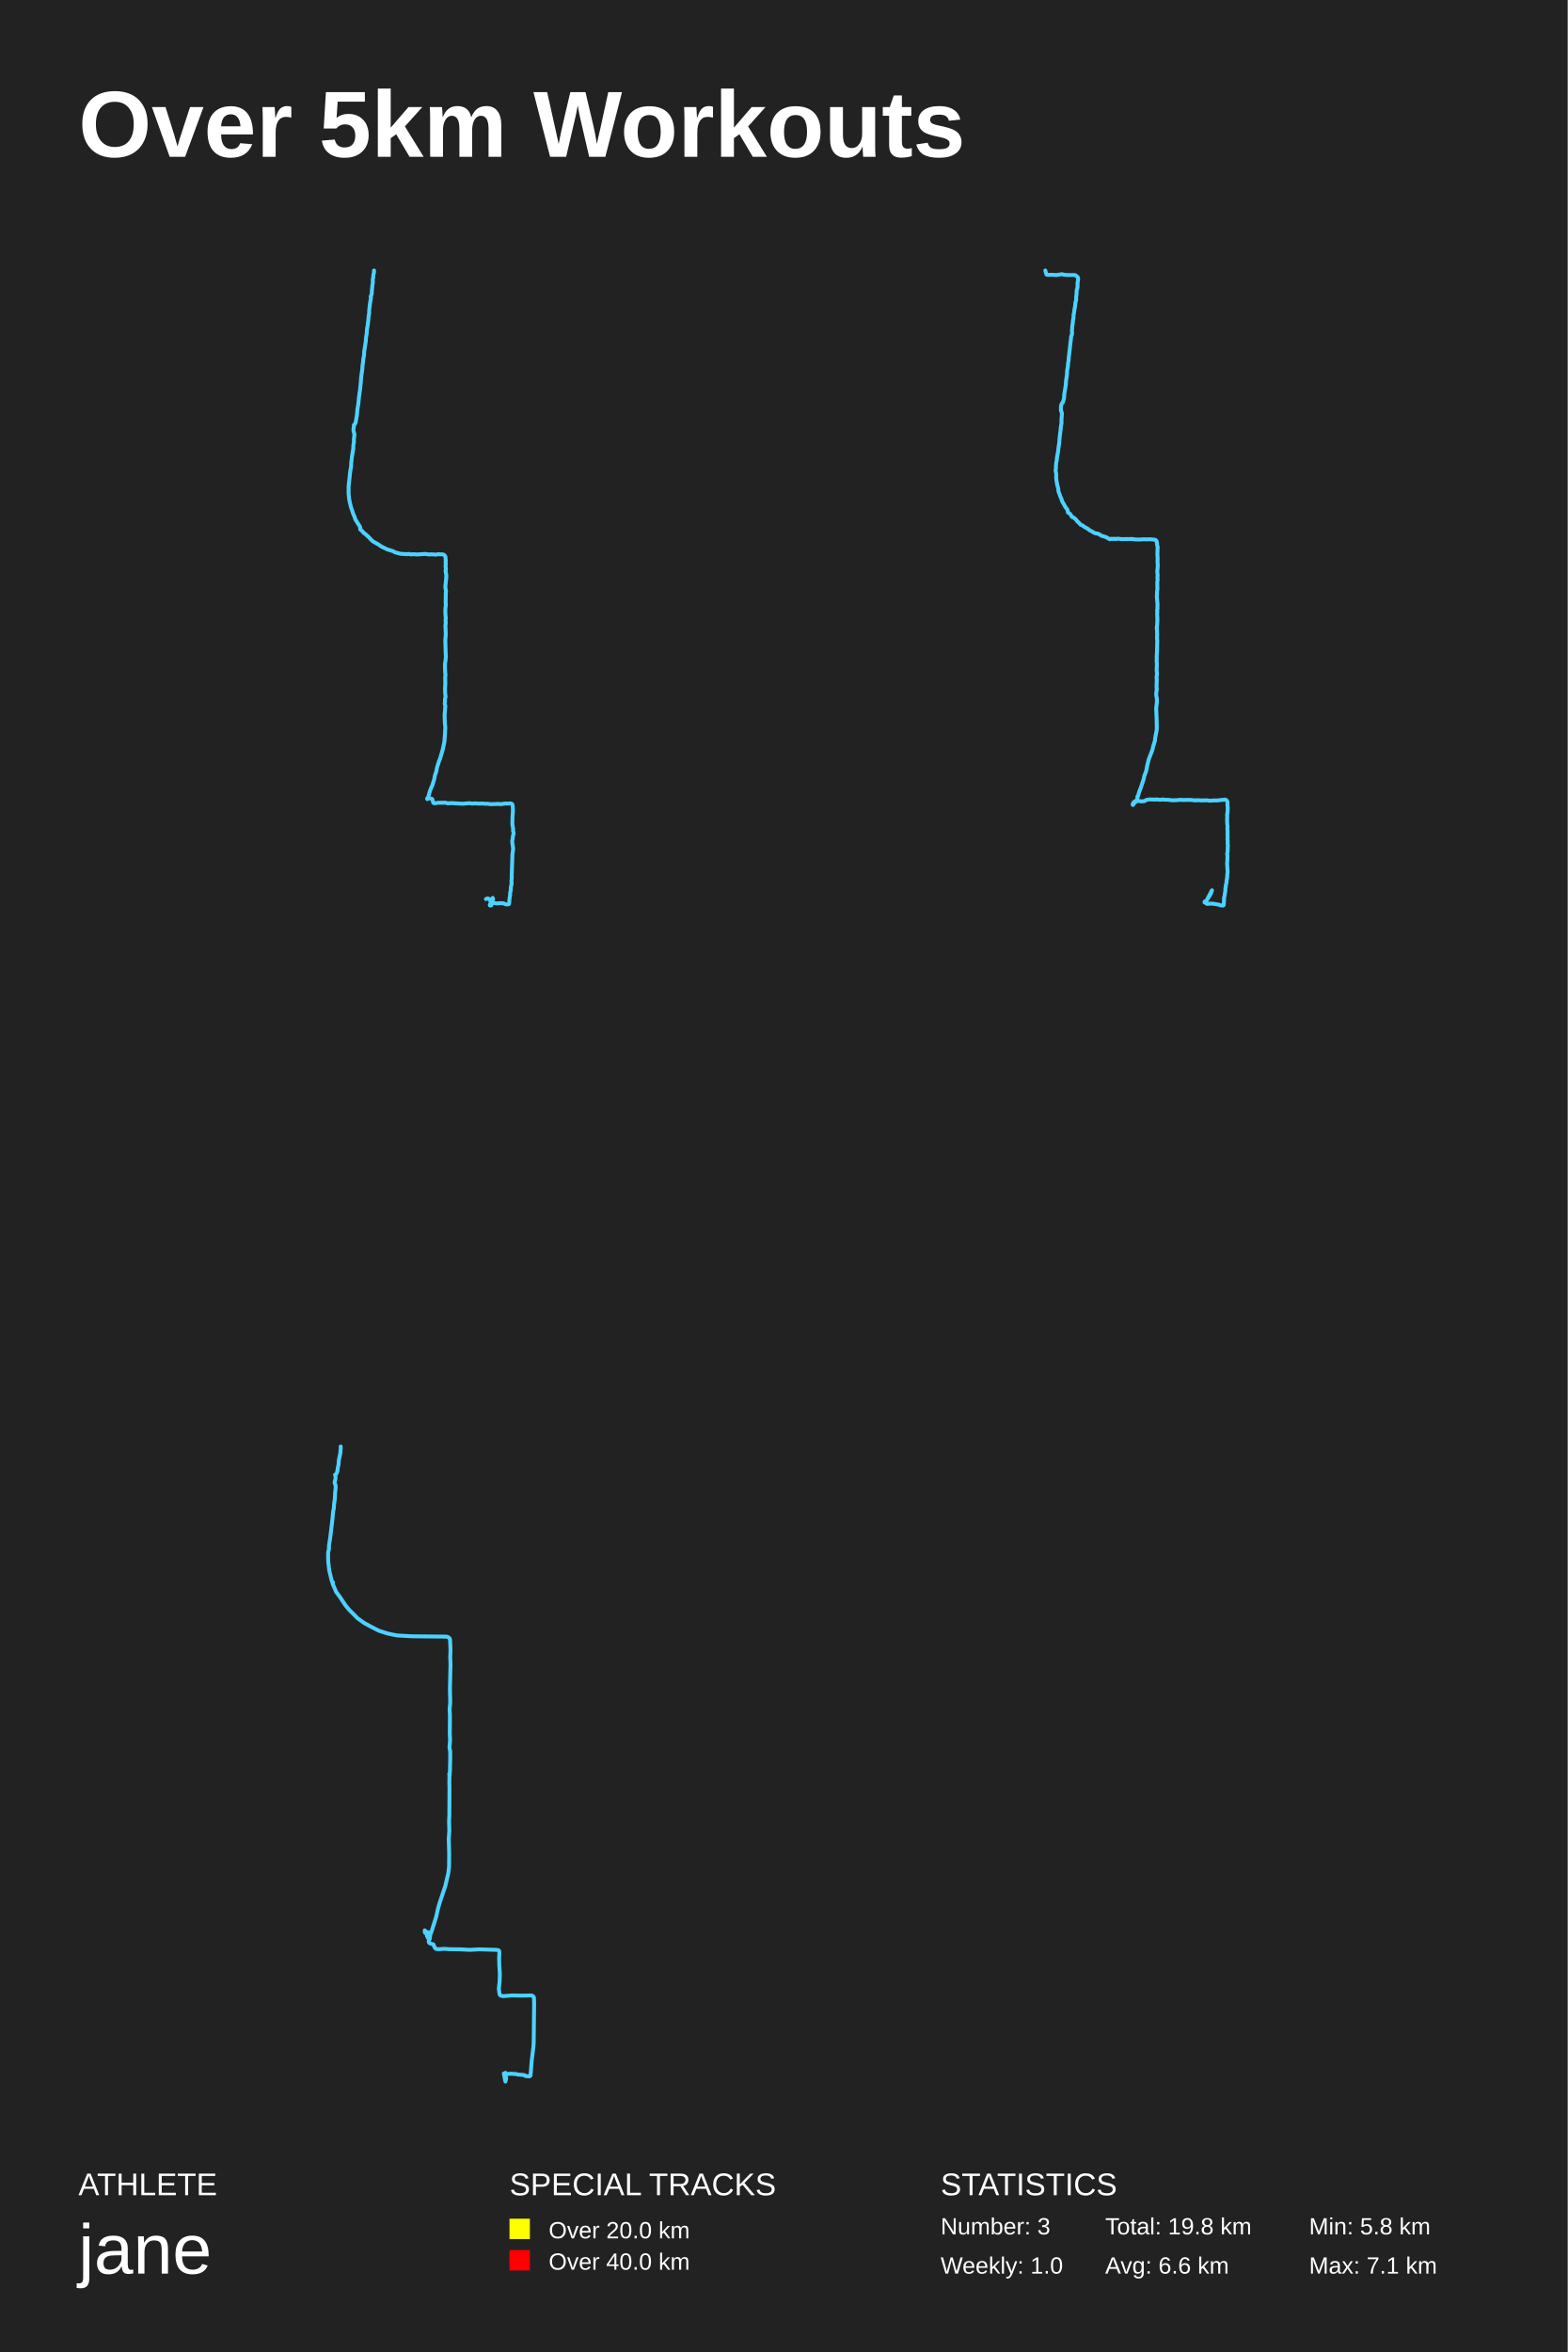
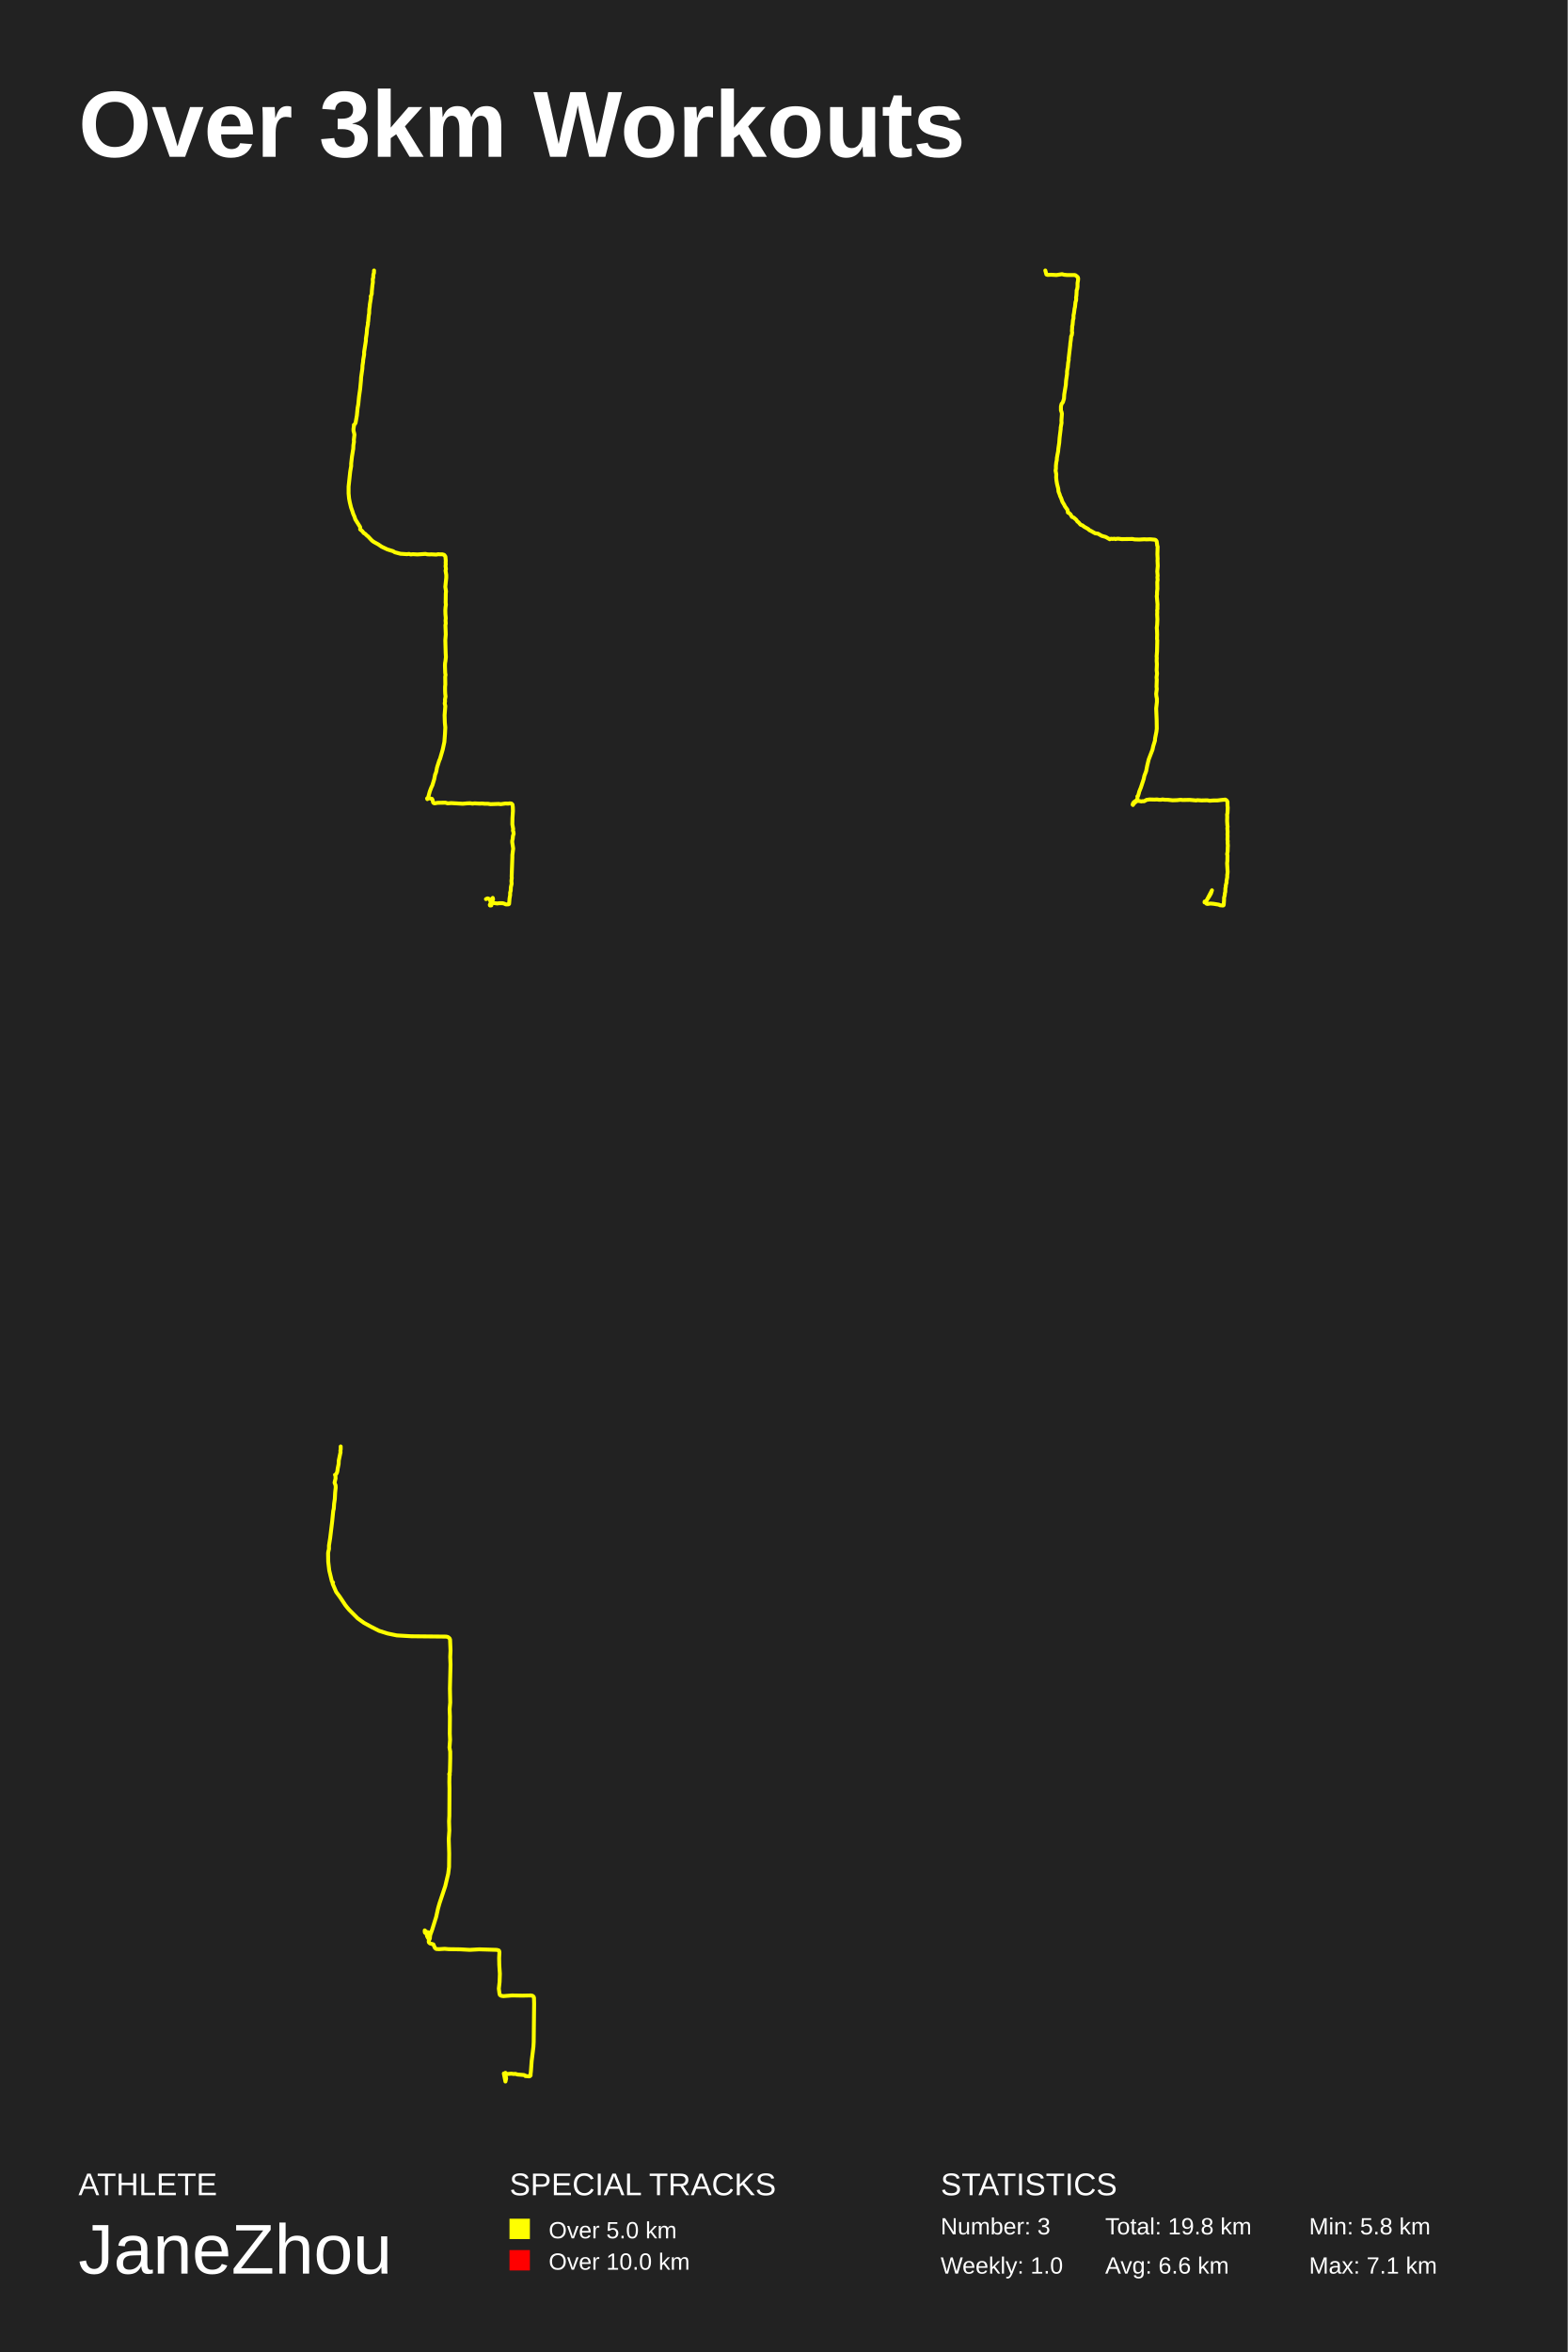
<svg xmlns="http://www.w3.org/2000/svg" baseProfile="full" height="300mm" version="1.1" viewBox="0,0,200,300" width="200mm">
  <defs />
  <rect fill="#222222" height="300" width="200" x="0" y="0" />
-   <text fill="#FFFFFF" style="font-size:12px; font-family:Arial; font-weight:bold;" x="10" y="20">Over 5km Workouts</text>
+   <text fill="#FFFFFF" style="font-size:12px; font-family:Arial; font-weight:bold;" x="10" y="20">Over 3km Workouts</text>
  <text fill="#FFFFFF" style="font-size:4px; font-family:Arial" x="10" y="280">ATHLETE</text>
-   <text fill="#FFFFFF" style="font-size:9px; font-family:Arial" x="10" y="290">jane</text>
+   <text fill="#FFFFFF" style="font-size:9px; font-family:Arial" x="10" y="290">JaneZhou</text>
  <text fill="#FFFFFF" style="font-size:4px; font-family:Arial" x="65" y="280">SPECIAL TRACKS</text>
  <rect fill="yellow" height="2.6" width="2.6" x="65" y="283" />
-   <text fill="#FFFFFF" style="font-size:3px; font-family:Arial" x="70" y="285.5">Over 20.0 km</text>
+   <text fill="#FFFFFF" style="font-size:3px; font-family:Arial" x="70" y="285.5">Over 5.0 km</text>
  <rect fill="red" height="2.6" width="2.6" x="65" y="287" />
-   <text fill="#FFFFFF" style="font-size:3px; font-family:Arial" x="70" y="289.5">Over 40.0 km</text>
+   <text fill="#FFFFFF" style="font-size:3px; font-family:Arial" x="70" y="289.5">Over 10.0 km</text>
  <text fill="#FFFFFF" style="font-size:4px; font-family:Arial" x="120" y="280">STATISTICS</text>
  <text fill="#FFFFFF" style="font-size:3px; font-family:Arial" x="120" y="285">Number: 3</text>
  <text fill="#FFFFFF" style="font-size:3px; font-family:Arial" x="120" y="290">Weekly: 1.0</text>
  <text fill="#FFFFFF" style="font-size:3px; font-family:Arial" x="141" y="285">Total: 19.8 km</text>
  <text fill="#FFFFFF" style="font-size:3px; font-family:Arial" x="141" y="290">Avg: 6.6 km</text>
  <text fill="#FFFFFF" style="font-size:3px; font-family:Arial" x="167" y="285">Min: 5.8 km</text>
  <text fill="#FFFFFF" style="font-size:3px; font-family:Arial" x="167" y="290">Max: 7.1 km</text>
-   <polyline fill="none" points="47.72,34.5 47.706,34.813 47.631,35.039 47.616,35.439 47.556,35.578 47.571,36.012 47.512,36.377 47.437,37.142 47.422,37.525 47.288,37.82 47.333,37.803 47.303,38.116 47.184,38.828 47.169,39.054 47.109,39.471 47.095,39.975 47.035,40.288 46.975,41.001 46.931,41.157 46.946,41.314 46.826,41.922 46.782,42.531 46.677,43.191 46.677,43.469 46.454,44.894 46.454,45.225 46.335,45.903 46.32,46.163 46.245,46.633 46.23,47.015 46.066,48.162 46.051,48.51 45.947,49.605 45.798,50.648 45.709,51.569 45.619,52.055 45.53,52.977 45.366,53.915 45.277,54.089 45.142,54.211 45.172,54.193 45.098,54.715 45.098,54.941 45.172,55.219 45.217,55.445 45.142,56.105 45.157,56.366 45.083,56.8 45.068,57.217 44.904,58.225 44.8,59.129 44.8,59.442 44.68,60.137 44.472,62.066 44.472,62.935 44.531,63.561 44.621,64.048 44.785,64.725 44.993,65.316 45.053,65.525 45.217,65.89 45.336,66.255 45.917,67.176 45.962,67.298 45.947,67.523 46.186,67.715 46.335,67.888 46.379,67.975 46.573,68.08 46.841,68.34 46.946,68.41 47.452,68.949 47.661,69.105 48.257,69.435 48.689,69.731 49.419,70.078 50.149,70.304 50.373,70.443 51.088,70.634 51.923,70.686 52.176,70.652 52.4,70.721 52.683,70.686 53.249,70.721 54.277,70.652 54.516,70.704 54.814,70.721 54.993,70.704 55.663,70.739 55.916,70.686 56.08,70.704 56.423,70.704 56.662,70.773 56.721,70.843 56.825,70.999 56.87,71.521 56.855,71.799 56.87,71.972 56.84,72.216 56.885,72.511 56.885,72.633 56.84,72.772 56.93,73.328 56.93,73.693 56.811,74.857 56.9,75.431 56.87,75.691 56.855,76.856 56.885,77.134 56.84,77.429 56.811,77.846 56.825,78.35 56.87,78.854 56.84,79.15 56.87,79.532 56.825,79.74 56.87,80.922 56.811,81.652 56.855,83.251 56.885,83.807 56.825,84.345 56.781,84.571 56.766,84.902 56.796,85.823 56.84,86.083 56.796,86.326 56.811,87.317 56.781,87.595 56.781,88.064 56.796,88.464 56.84,88.846 56.766,89.228 56.781,89.454 56.736,89.732 56.811,90.063 56.721,91.227 56.751,92.182 56.811,92.791 56.766,93.642 56.691,94.633 56.483,95.606 56.14,96.787 56.036,97.013 55.753,97.899 55.663,98.386 55.589,98.629 55.514,98.785 55.395,99.394 55.156,100.175 55.037,100.419 54.829,100.957 54.68,101.513 54.59,101.791 54.516,101.93 54.486,101.843 54.695,101.809 55.112,101.896 55.186,102.035 55.261,102.365 55.335,102.434 55.455,102.469 55.827,102.399 56.825,102.382 57.109,102.469 57.571,102.434 59.031,102.521 59.582,102.469 59.94,102.452 60.283,102.504 60.536,102.469 61.207,102.504 61.49,102.486 61.847,102.521 62.25,102.521 62.578,102.573 63.606,102.538 63.874,102.573 64.5,102.486 64.813,102.504 65.051,102.469 65.26,102.504 65.379,102.625 65.424,102.955 65.439,103.442 65.379,104.346 65.364,105.145 65.469,105.736 65.439,105.944 65.498,106.1 65.528,106.361 65.439,106.622 65.409,106.987 65.349,107.247 65.349,107.438 65.469,108.238 65.364,109.071 65.364,109.367 65.275,111.782 65.29,111.99 65.245,112.355 65.275,112.72 65.171,113.172 65.156,113.589 65.081,113.867 65.081,114.18 65.007,114.579 64.947,115.292 64.887,115.344 64.619,115.361 64.5,115.344 64.366,115.274 64.127,115.205 63.695,115.205 63.427,115.239 62.905,115.17 62.831,115.118 62.816,115.066 62.816,114.909 62.905,114.701 62.861,114.527 62.593,114.822 62.622,115.014 62.756,115.205 62.771,115.1 62.816,115.048 62.801,114.979 62.771,115.066 62.593,115.187 62.488,115.413 62.503,115.483 62.533,115.5 62.682,115.483 62.697,115.326 62.682,115.222 62.473,114.718 62.265,114.597 62.175,114.597 61.996,114.683" stroke="#4DD2FF" stroke-linecap="round" stroke-linejoin="round" stroke-width="0.5" />
-   <polyline fill="none" points="133.356,34.5 133.496,35.009 133.636,35.063 134.119,35.045 134.774,35.081 135.49,34.972 135.755,35.045 136.144,35.081 137.095,35.081 137.219,35.118 137.484,35.336 137.515,35.408 137.546,35.518 137.531,35.754 137.468,36.117 137.468,36.571 137.422,36.862 137.359,37.007 137.328,37.662 137.282,37.97 137.297,38.116 137.282,38.316 137.204,38.552 137.141,39.17 137.095,39.333 137.017,39.933 136.954,40.223 136.954,40.605 136.892,40.805 136.83,41.477 136.783,41.604 136.783,41.859 136.752,42.222 136.783,42.422 136.736,42.749 136.658,42.876 136.612,43.367 136.549,43.803 136.534,44.039 136.331,45.765 136.347,45.874 136.269,46.292 136.222,46.855 136.176,47.055 136.129,47.382 136.129,47.691 136.004,48.563 135.973,49.09 135.771,50.307 135.739,50.852 135.599,51.306 135.428,51.524 135.35,51.851 135.35,52.342 135.443,52.596 135.475,52.778 135.412,53.632 135.428,53.941 135.319,54.558 135.319,54.722 135.179,55.848 135.132,56.484 135.023,57.211 134.992,57.574 134.929,57.883 134.836,58.41 134.82,58.7 134.758,58.973 134.711,59.427 134.711,59.79 134.665,60.008 134.758,60.517 134.742,60.88 134.774,61.244 134.851,61.716 135.007,62.334 135.038,62.679 135.101,62.861 135.179,63.042 135.256,63.297 135.366,63.515 135.537,64.005 135.771,64.387 135.864,64.586 136.191,65.041 136.238,65.368 136.3,65.404 136.269,65.368 136.347,65.404 136.581,65.622 136.752,65.931 136.954,66.003 137.172,66.185 137.328,66.33 137.453,66.53 137.593,66.621 137.858,66.93 138.107,67.021 138.31,67.184 138.824,67.475 138.979,67.62 139.166,67.711 139.712,68.02 140.085,68.074 140.553,68.347 141.067,68.492 141.581,68.783 141.752,68.71 141.939,68.747 142.157,68.71 142.313,68.765 142.422,68.728 142.656,68.71 143.092,68.765 144.478,68.747 144.743,68.801 145.335,68.819 145.989,68.783 146.254,68.801 146.721,68.783 147.329,68.837 147.453,68.892 147.562,69.037 147.609,69.346 147.625,69.546 147.687,69.728 147.656,70.672 147.687,71.29 147.671,71.49 147.703,72.198 147.64,72.888 147.687,73.433 147.656,73.651 147.687,73.942 147.64,74.251 147.656,75.105 147.609,75.522 147.609,75.849 147.578,76.031 147.671,77.085 147.656,77.539 147.671,77.648 147.625,77.829 147.64,78.066 147.625,78.374 147.656,78.992 147.625,79.7 147.578,80.082 147.609,80.409 147.625,80.954 147.609,81.481 147.64,81.68 147.609,83.097 147.562,83.715 147.578,83.933 147.562,84.278 147.594,84.714 147.562,85.495 147.609,85.913 147.547,86.421 147.578,86.676 147.547,87.602 147.578,87.875 147.5,88.492 147.531,88.819 147.594,89.128 147.594,89.527 147.5,90.363 147.562,91.834 147.578,92.942 147.531,93.324 147.36,94.196 147.344,94.468 147.126,95.176 147.033,95.612 146.55,96.866 146.363,97.628 146.223,98.355 145.989,98.972 145.911,99.354 145.553,100.444 145.335,100.989 145.288,101.188 145.195,101.497 145.117,101.606 145.101,101.588 145.132,101.606 145.117,101.751 145.07,102.024 145.023,102.133 144.899,102.278 144.65,102.496 144.556,102.641 144.509,102.641 144.494,102.623 144.54,102.678 144.618,102.496 144.572,102.514 144.54,102.478 144.634,102.333 144.93,102.115 145.086,102.096 145.164,102.169 145.241,102.151 145.615,102.224 145.787,102.187 145.911,102.205 145.989,102.187 146.27,102.024 146.643,101.969 147.282,101.987 147.609,101.969 147.858,102.006 148.123,102.006 148.295,101.969 148.606,102.006 148.949,102.006 149.572,102.078 150.164,102.06 150.647,102.006 150.834,102.042 151.784,102.024 152.594,102.096 152.765,102.06 153.264,102.096 154.027,102.078 154.307,102.133 154.853,102.096 155.32,102.096 155.756,102.042 156.317,101.987 156.473,102.078 156.597,102.26 156.597,102.732 156.628,103.023 156.597,103.731 156.55,103.876 156.566,104.203 156.55,104.694 156.582,105.257 156.613,105.42 156.582,105.638 156.613,106.074 156.597,106.474 156.613,106.583 156.597,107.109 156.628,107.291 156.613,107.491 156.644,107.89 156.628,108.072 156.613,108.635 156.55,108.944 156.597,109.125 156.582,109.815 156.55,110.106 156.613,111.196 156.597,111.414 156.566,111.595 156.566,111.886 156.473,112.394 156.488,112.576 156.441,112.685 156.379,112.957 156.379,113.121 156.332,113.284 156.317,113.757 156.27,113.902 156.239,114.211 156.161,114.519 156.161,114.81 156.114,115.427 156.083,115.482 156.005,115.5 155.631,115.464 155.507,115.391 154.837,115.282 154.432,115.246 154.027,115.3 153.887,115.246 153.871,115.173 153.809,115.1 154.619,113.557 154.479,113.974 154.261,114.356 153.902,114.883 153.715,115.046 153.715,115.028 153.762,115.064 153.762,115.01 153.731,115.01 153.669,115.1 153.684,114.991" stroke="#4DD2FF" stroke-linecap="round" stroke-linejoin="round" stroke-width="0.5" />
-   <polyline fill="none" points="43.464,184.5 43.464,184.87 43.426,185.023 43.445,185.219 43.221,186.287 43.202,186.723 43.071,187.376 43.053,187.572 42.997,187.812 42.922,187.965 42.847,188.052 42.735,188.117 42.791,188.095 42.81,188.575 42.679,189.119 42.81,189.446 42.828,189.73 42.754,190.405 42.716,191.189 42.623,191.821 42.586,192.41 42.511,192.737 42.38,194.044 42.118,196.201 41.969,197.138 41.969,197.574 41.876,197.966 41.857,198.162 41.876,199.208 42.006,200.319 42.343,201.714 42.436,201.844 42.492,201.844 42.436,201.844 42.436,201.997 42.884,203.043 43.351,203.674 44.061,204.742 44.323,205.069 44.566,205.352 45.631,206.42 46.415,206.986 47.368,207.509 48.358,208.01 49.461,208.359 50.619,208.599 52.469,208.707 56.915,208.751 57.12,208.795 57.251,208.882 57.363,208.991 57.419,209.143 57.475,210.538 57.438,211.344 57.475,212.302 57.401,215.374 57.438,217.161 57.363,217.989 57.401,218.947 57.382,221.126 57.419,221.91 57.345,222.912 57.438,223.414 57.438,224.285 57.401,225.897 57.363,226.289 57.345,226.311 57.307,226.289 57.382,226.398 57.345,226.376 57.345,226.333 57.326,227.313 57.345,228.119 57.326,231.605 57.289,232.302 57.326,233.478 57.251,234.568 57.307,236.419 57.289,238.14 57.177,239.012 56.803,240.58 56.074,242.759 55.887,243.412 55.645,244.501 55.14,246.113 54.729,247.246 54.692,247.333 54.71,247.312 54.71,247.333 54.561,247.115 54.468,246.919 54.468,246.723 54.561,246.484 54.524,246.462 54.337,246.614 54.299,246.527 54.262,246.549 54.225,246.527 54.187,246.418 54.187,246.222 54.393,246.418 54.561,246.462 54.654,246.462 54.748,246.527 54.785,246.767 54.879,246.919 54.86,246.898 54.841,247.246 54.692,247.573 54.71,247.747 54.841,247.878 55.29,248.009 55.476,248.444 55.588,248.553 55.663,248.597 56.018,248.619 56.728,248.575 57.251,248.619 58.727,248.64 59.923,248.706 61.137,248.64 63.36,248.706 63.622,248.771 63.678,248.836 63.715,249.032 63.678,249.729 63.697,250.644 63.771,251.755 63.734,252.823 63.641,253.65 63.715,254.239 63.771,254.456 63.94,254.565 64.22,254.609 65.322,254.522 66.649,254.544 67.732,254.522 67.938,254.565 68.087,254.696 68.124,254.848 68.143,255.567 68.087,260.468 68.05,261.1 67.826,262.908 67.732,264.193 67.695,264.52 67.639,264.672 67.695,264.672 67.695,264.716 67.62,264.803 67.508,264.847 67.078,264.803 67.041,264.803 67.078,264.781 67.022,264.803 66.985,264.759 67.003,264.738 66.835,264.672 66.032,264.607 65.733,264.52 65.546,264.542 65.229,264.498 64.724,264.542 64.593,264.498 64.481,264.389 64.5,264.476 64.276,264.476 64.481,265.5 64.575,265.108 64.537,264.912" stroke="#4DD2FF" stroke-linecap="round" stroke-linejoin="round" stroke-width="0.5" />
+   <polyline fill="none" points="47.72,34.5 47.706,34.813 47.631,35.039 47.616,35.439 47.556,35.578 47.571,36.012 47.512,36.377 47.437,37.142 47.422,37.525 47.288,37.82 47.333,37.803 47.303,38.116 47.184,38.828 47.169,39.054 47.109,39.471 47.095,39.975 47.035,40.288 46.975,41.001 46.931,41.157 46.946,41.314 46.826,41.922 46.782,42.531 46.677,43.191 46.677,43.469 46.454,44.894 46.454,45.225 46.335,45.903 46.32,46.163 46.245,46.633 46.23,47.015 46.066,48.162 46.051,48.51 45.947,49.605 45.798,50.648 45.709,51.569 45.619,52.055 45.53,52.977 45.366,53.915 45.277,54.089 45.142,54.211 45.172,54.193 45.098,54.715 45.098,54.941 45.172,55.219 45.217,55.445 45.142,56.105 45.157,56.366 45.083,56.8 45.068,57.217 44.904,58.225 44.8,59.129 44.8,59.442 44.68,60.137 44.472,62.066 44.472,62.935 44.531,63.561 44.621,64.048 44.785,64.725 44.993,65.316 45.053,65.525 45.217,65.89 45.336,66.255 45.917,67.176 45.962,67.298 45.947,67.523 46.186,67.715 46.335,67.888 46.379,67.975 46.573,68.08 46.841,68.34 46.946,68.41 47.452,68.949 47.661,69.105 48.257,69.435 48.689,69.731 49.419,70.078 50.149,70.304 50.373,70.443 51.088,70.634 51.923,70.686 52.176,70.652 52.4,70.721 52.683,70.686 53.249,70.721 54.277,70.652 54.516,70.704 54.814,70.721 54.993,70.704 55.663,70.739 55.916,70.686 56.08,70.704 56.423,70.704 56.662,70.773 56.721,70.843 56.825,70.999 56.87,71.521 56.855,71.799 56.87,71.972 56.84,72.216 56.885,72.511 56.885,72.633 56.84,72.772 56.93,73.328 56.93,73.693 56.811,74.857 56.9,75.431 56.87,75.691 56.855,76.856 56.885,77.134 56.84,77.429 56.811,77.846 56.825,78.35 56.87,78.854 56.84,79.15 56.87,79.532 56.825,79.74 56.87,80.922 56.811,81.652 56.855,83.251 56.885,83.807 56.825,84.345 56.781,84.571 56.766,84.902 56.796,85.823 56.84,86.083 56.796,86.326 56.811,87.317 56.781,87.595 56.781,88.064 56.796,88.464 56.84,88.846 56.766,89.228 56.781,89.454 56.736,89.732 56.811,90.063 56.721,91.227 56.751,92.182 56.811,92.791 56.766,93.642 56.691,94.633 56.483,95.606 56.14,96.787 56.036,97.013 55.753,97.899 55.663,98.386 55.589,98.629 55.514,98.785 55.395,99.394 55.156,100.175 55.037,100.419 54.829,100.957 54.68,101.513 54.59,101.791 54.516,101.93 54.486,101.843 54.695,101.809 55.112,101.896 55.186,102.035 55.261,102.365 55.335,102.434 55.455,102.469 55.827,102.399 56.825,102.382 57.109,102.469 57.571,102.434 59.031,102.521 59.582,102.469 59.94,102.452 60.283,102.504 60.536,102.469 61.207,102.504 61.49,102.486 61.847,102.521 62.25,102.521 62.578,102.573 63.606,102.538 63.874,102.573 64.5,102.486 64.813,102.504 65.051,102.469 65.26,102.504 65.379,102.625 65.424,102.955 65.439,103.442 65.379,104.346 65.364,105.145 65.469,105.736 65.439,105.944 65.498,106.1 65.528,106.361 65.439,106.622 65.409,106.987 65.349,107.247 65.349,107.438 65.469,108.238 65.364,109.071 65.364,109.367 65.275,111.782 65.29,111.99 65.245,112.355 65.275,112.72 65.171,113.172 65.156,113.589 65.081,113.867 65.081,114.18 65.007,114.579 64.947,115.292 64.887,115.344 64.619,115.361 64.5,115.344 64.366,115.274 64.127,115.205 63.695,115.205 63.427,115.239 62.905,115.17 62.831,115.118 62.816,115.066 62.816,114.909 62.905,114.701 62.861,114.527 62.593,114.822 62.622,115.014 62.756,115.205 62.771,115.1 62.816,115.048 62.801,114.979 62.771,115.066 62.593,115.187 62.488,115.413 62.503,115.483 62.533,115.5 62.682,115.483 62.697,115.326 62.682,115.222 62.473,114.718 62.265,114.597 62.175,114.597 61.996,114.683" stroke="yellow" stroke-linecap="round" stroke-linejoin="round" stroke-width="0.5" />
+   <polyline fill="none" points="133.356,34.5 133.496,35.009 133.636,35.063 134.119,35.045 134.774,35.081 135.49,34.972 135.755,35.045 136.144,35.081 137.095,35.081 137.219,35.118 137.484,35.336 137.515,35.408 137.546,35.518 137.531,35.754 137.468,36.117 137.468,36.571 137.422,36.862 137.359,37.007 137.328,37.662 137.282,37.97 137.297,38.116 137.282,38.316 137.204,38.552 137.141,39.17 137.095,39.333 137.017,39.933 136.954,40.223 136.954,40.605 136.892,40.805 136.83,41.477 136.783,41.604 136.783,41.859 136.752,42.222 136.783,42.422 136.736,42.749 136.658,42.876 136.612,43.367 136.549,43.803 136.534,44.039 136.331,45.765 136.347,45.874 136.269,46.292 136.222,46.855 136.176,47.055 136.129,47.382 136.129,47.691 136.004,48.563 135.973,49.09 135.771,50.307 135.739,50.852 135.599,51.306 135.428,51.524 135.35,51.851 135.35,52.342 135.443,52.596 135.475,52.778 135.412,53.632 135.428,53.941 135.319,54.558 135.319,54.722 135.179,55.848 135.132,56.484 135.023,57.211 134.992,57.574 134.929,57.883 134.836,58.41 134.82,58.7 134.758,58.973 134.711,59.427 134.711,59.79 134.665,60.008 134.758,60.517 134.742,60.88 134.774,61.244 134.851,61.716 135.007,62.334 135.038,62.679 135.101,62.861 135.179,63.042 135.256,63.297 135.366,63.515 135.537,64.005 135.771,64.387 135.864,64.586 136.191,65.041 136.238,65.368 136.3,65.404 136.269,65.368 136.347,65.404 136.581,65.622 136.752,65.931 136.954,66.003 137.172,66.185 137.328,66.33 137.453,66.53 137.593,66.621 137.858,66.93 138.107,67.021 138.31,67.184 138.824,67.475 138.979,67.62 139.166,67.711 139.712,68.02 140.085,68.074 140.553,68.347 141.067,68.492 141.581,68.783 141.752,68.71 141.939,68.747 142.157,68.71 142.313,68.765 142.422,68.728 142.656,68.71 143.092,68.765 144.478,68.747 144.743,68.801 145.335,68.819 145.989,68.783 146.254,68.801 146.721,68.783 147.329,68.837 147.453,68.892 147.562,69.037 147.609,69.346 147.625,69.546 147.687,69.728 147.656,70.672 147.687,71.29 147.671,71.49 147.703,72.198 147.64,72.888 147.687,73.433 147.656,73.651 147.687,73.942 147.64,74.251 147.656,75.105 147.609,75.522 147.609,75.849 147.578,76.031 147.671,77.085 147.656,77.539 147.671,77.648 147.625,77.829 147.64,78.066 147.625,78.374 147.656,78.992 147.625,79.7 147.578,80.082 147.609,80.409 147.625,80.954 147.609,81.481 147.64,81.68 147.609,83.097 147.562,83.715 147.578,83.933 147.562,84.278 147.594,84.714 147.562,85.495 147.609,85.913 147.547,86.421 147.578,86.676 147.547,87.602 147.578,87.875 147.5,88.492 147.531,88.819 147.594,89.128 147.594,89.527 147.5,90.363 147.562,91.834 147.578,92.942 147.531,93.324 147.36,94.196 147.344,94.468 147.126,95.176 147.033,95.612 146.55,96.866 146.363,97.628 146.223,98.355 145.989,98.972 145.911,99.354 145.553,100.444 145.335,100.989 145.288,101.188 145.195,101.497 145.117,101.606 145.101,101.588 145.132,101.606 145.117,101.751 145.07,102.024 145.023,102.133 144.899,102.278 144.65,102.496 144.556,102.641 144.509,102.641 144.494,102.623 144.54,102.678 144.618,102.496 144.572,102.514 144.54,102.478 144.634,102.333 144.93,102.115 145.086,102.096 145.164,102.169 145.241,102.151 145.615,102.224 145.787,102.187 145.911,102.205 145.989,102.187 146.27,102.024 146.643,101.969 147.282,101.987 147.609,101.969 147.858,102.006 148.123,102.006 148.295,101.969 148.606,102.006 148.949,102.006 149.572,102.078 150.164,102.06 150.647,102.006 150.834,102.042 151.784,102.024 152.594,102.096 152.765,102.06 153.264,102.096 154.027,102.078 154.307,102.133 154.853,102.096 155.32,102.096 155.756,102.042 156.317,101.987 156.473,102.078 156.597,102.26 156.597,102.732 156.628,103.023 156.597,103.731 156.55,103.876 156.566,104.203 156.55,104.694 156.582,105.257 156.613,105.42 156.582,105.638 156.613,106.074 156.597,106.474 156.613,106.583 156.597,107.109 156.628,107.291 156.613,107.491 156.644,107.89 156.628,108.072 156.613,108.635 156.55,108.944 156.597,109.125 156.582,109.815 156.55,110.106 156.613,111.196 156.597,111.414 156.566,111.595 156.566,111.886 156.473,112.394 156.488,112.576 156.441,112.685 156.379,112.957 156.379,113.121 156.332,113.284 156.317,113.757 156.27,113.902 156.239,114.211 156.161,114.519 156.161,114.81 156.114,115.427 156.083,115.482 156.005,115.5 155.631,115.464 155.507,115.391 154.837,115.282 154.432,115.246 154.027,115.3 153.887,115.246 153.871,115.173 153.809,115.1 154.619,113.557 154.479,113.974 154.261,114.356 153.902,114.883 153.715,115.046 153.715,115.028 153.762,115.064 153.762,115.01 153.731,115.01 153.669,115.1 153.684,114.991" stroke="yellow" stroke-linecap="round" stroke-linejoin="round" stroke-width="0.5" />
+   <polyline fill="none" points="43.464,184.5 43.464,184.87 43.426,185.023 43.445,185.219 43.221,186.287 43.202,186.723 43.071,187.376 43.053,187.572 42.997,187.812 42.922,187.965 42.847,188.052 42.735,188.117 42.791,188.095 42.81,188.575 42.679,189.119 42.81,189.446 42.828,189.73 42.754,190.405 42.716,191.189 42.623,191.821 42.586,192.41 42.511,192.737 42.38,194.044 42.118,196.201 41.969,197.138 41.969,197.574 41.876,197.966 41.857,198.162 41.876,199.208 42.006,200.319 42.343,201.714 42.436,201.844 42.492,201.844 42.436,201.844 42.436,201.997 42.884,203.043 43.351,203.674 44.061,204.742 44.323,205.069 44.566,205.352 45.631,206.42 46.415,206.986 47.368,207.509 48.358,208.01 49.461,208.359 50.619,208.599 52.469,208.707 56.915,208.751 57.12,208.795 57.251,208.882 57.363,208.991 57.419,209.143 57.475,210.538 57.438,211.344 57.475,212.302 57.401,215.374 57.438,217.161 57.363,217.989 57.401,218.947 57.382,221.126 57.419,221.91 57.345,222.912 57.438,223.414 57.438,224.285 57.401,225.897 57.363,226.289 57.345,226.311 57.307,226.289 57.382,226.398 57.345,226.376 57.345,226.333 57.326,227.313 57.345,228.119 57.326,231.605 57.289,232.302 57.326,233.478 57.251,234.568 57.307,236.419 57.289,238.14 57.177,239.012 56.803,240.58 56.074,242.759 55.887,243.412 55.645,244.501 55.14,246.113 54.729,247.246 54.692,247.333 54.71,247.312 54.71,247.333 54.561,247.115 54.468,246.919 54.468,246.723 54.561,246.484 54.524,246.462 54.337,246.614 54.299,246.527 54.262,246.549 54.225,246.527 54.187,246.418 54.187,246.222 54.393,246.418 54.561,246.462 54.654,246.462 54.748,246.527 54.785,246.767 54.879,246.919 54.86,246.898 54.841,247.246 54.692,247.573 54.71,247.747 54.841,247.878 55.29,248.009 55.476,248.444 55.588,248.553 55.663,248.597 56.018,248.619 56.728,248.575 57.251,248.619 58.727,248.64 59.923,248.706 61.137,248.64 63.36,248.706 63.622,248.771 63.678,248.836 63.715,249.032 63.678,249.729 63.697,250.644 63.771,251.755 63.734,252.823 63.641,253.65 63.715,254.239 63.771,254.456 63.94,254.565 64.22,254.609 65.322,254.522 66.649,254.544 67.732,254.522 67.938,254.565 68.087,254.696 68.124,254.848 68.143,255.567 68.087,260.468 68.05,261.1 67.826,262.908 67.732,264.193 67.695,264.52 67.639,264.672 67.695,264.672 67.695,264.716 67.62,264.803 67.508,264.847 67.078,264.803 67.041,264.803 67.078,264.781 67.022,264.803 66.985,264.759 67.003,264.738 66.835,264.672 66.032,264.607 65.733,264.52 65.546,264.542 65.229,264.498 64.724,264.542 64.593,264.498 64.481,264.389 64.5,264.476 64.276,264.476 64.481,265.5 64.575,265.108 64.537,264.912" stroke="yellow" stroke-linecap="round" stroke-linejoin="round" stroke-width="0.5" />
</svg>
